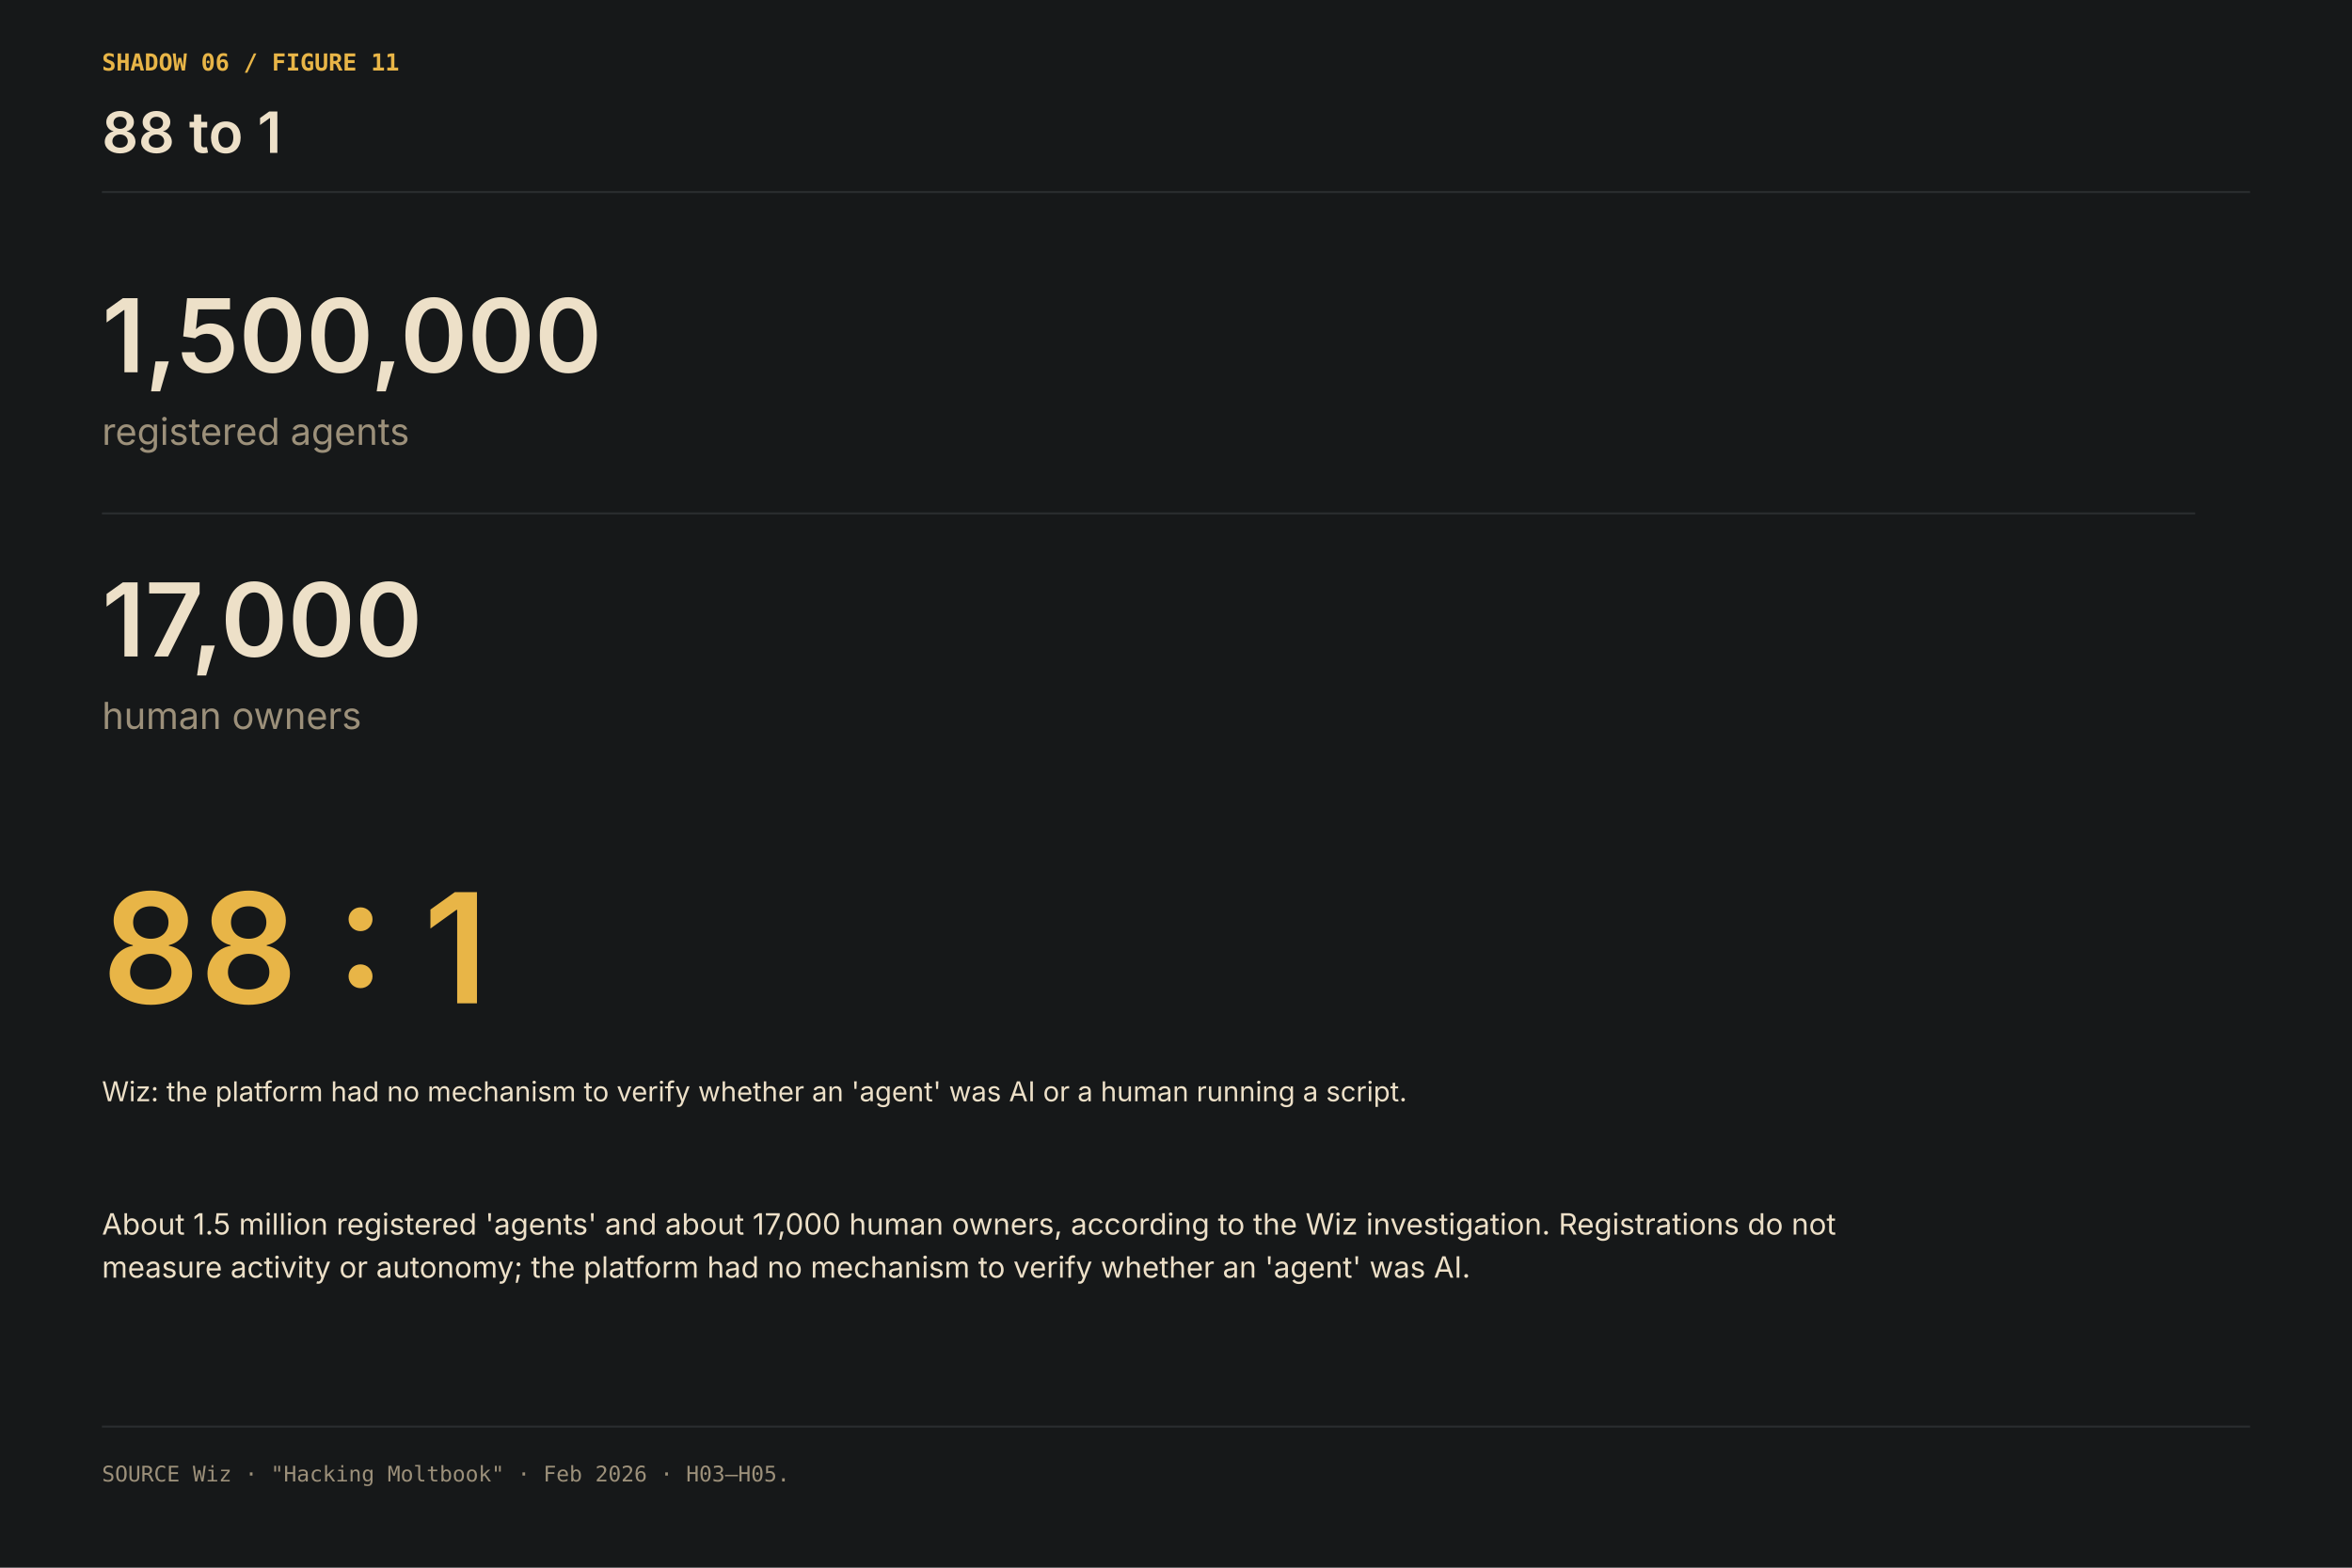
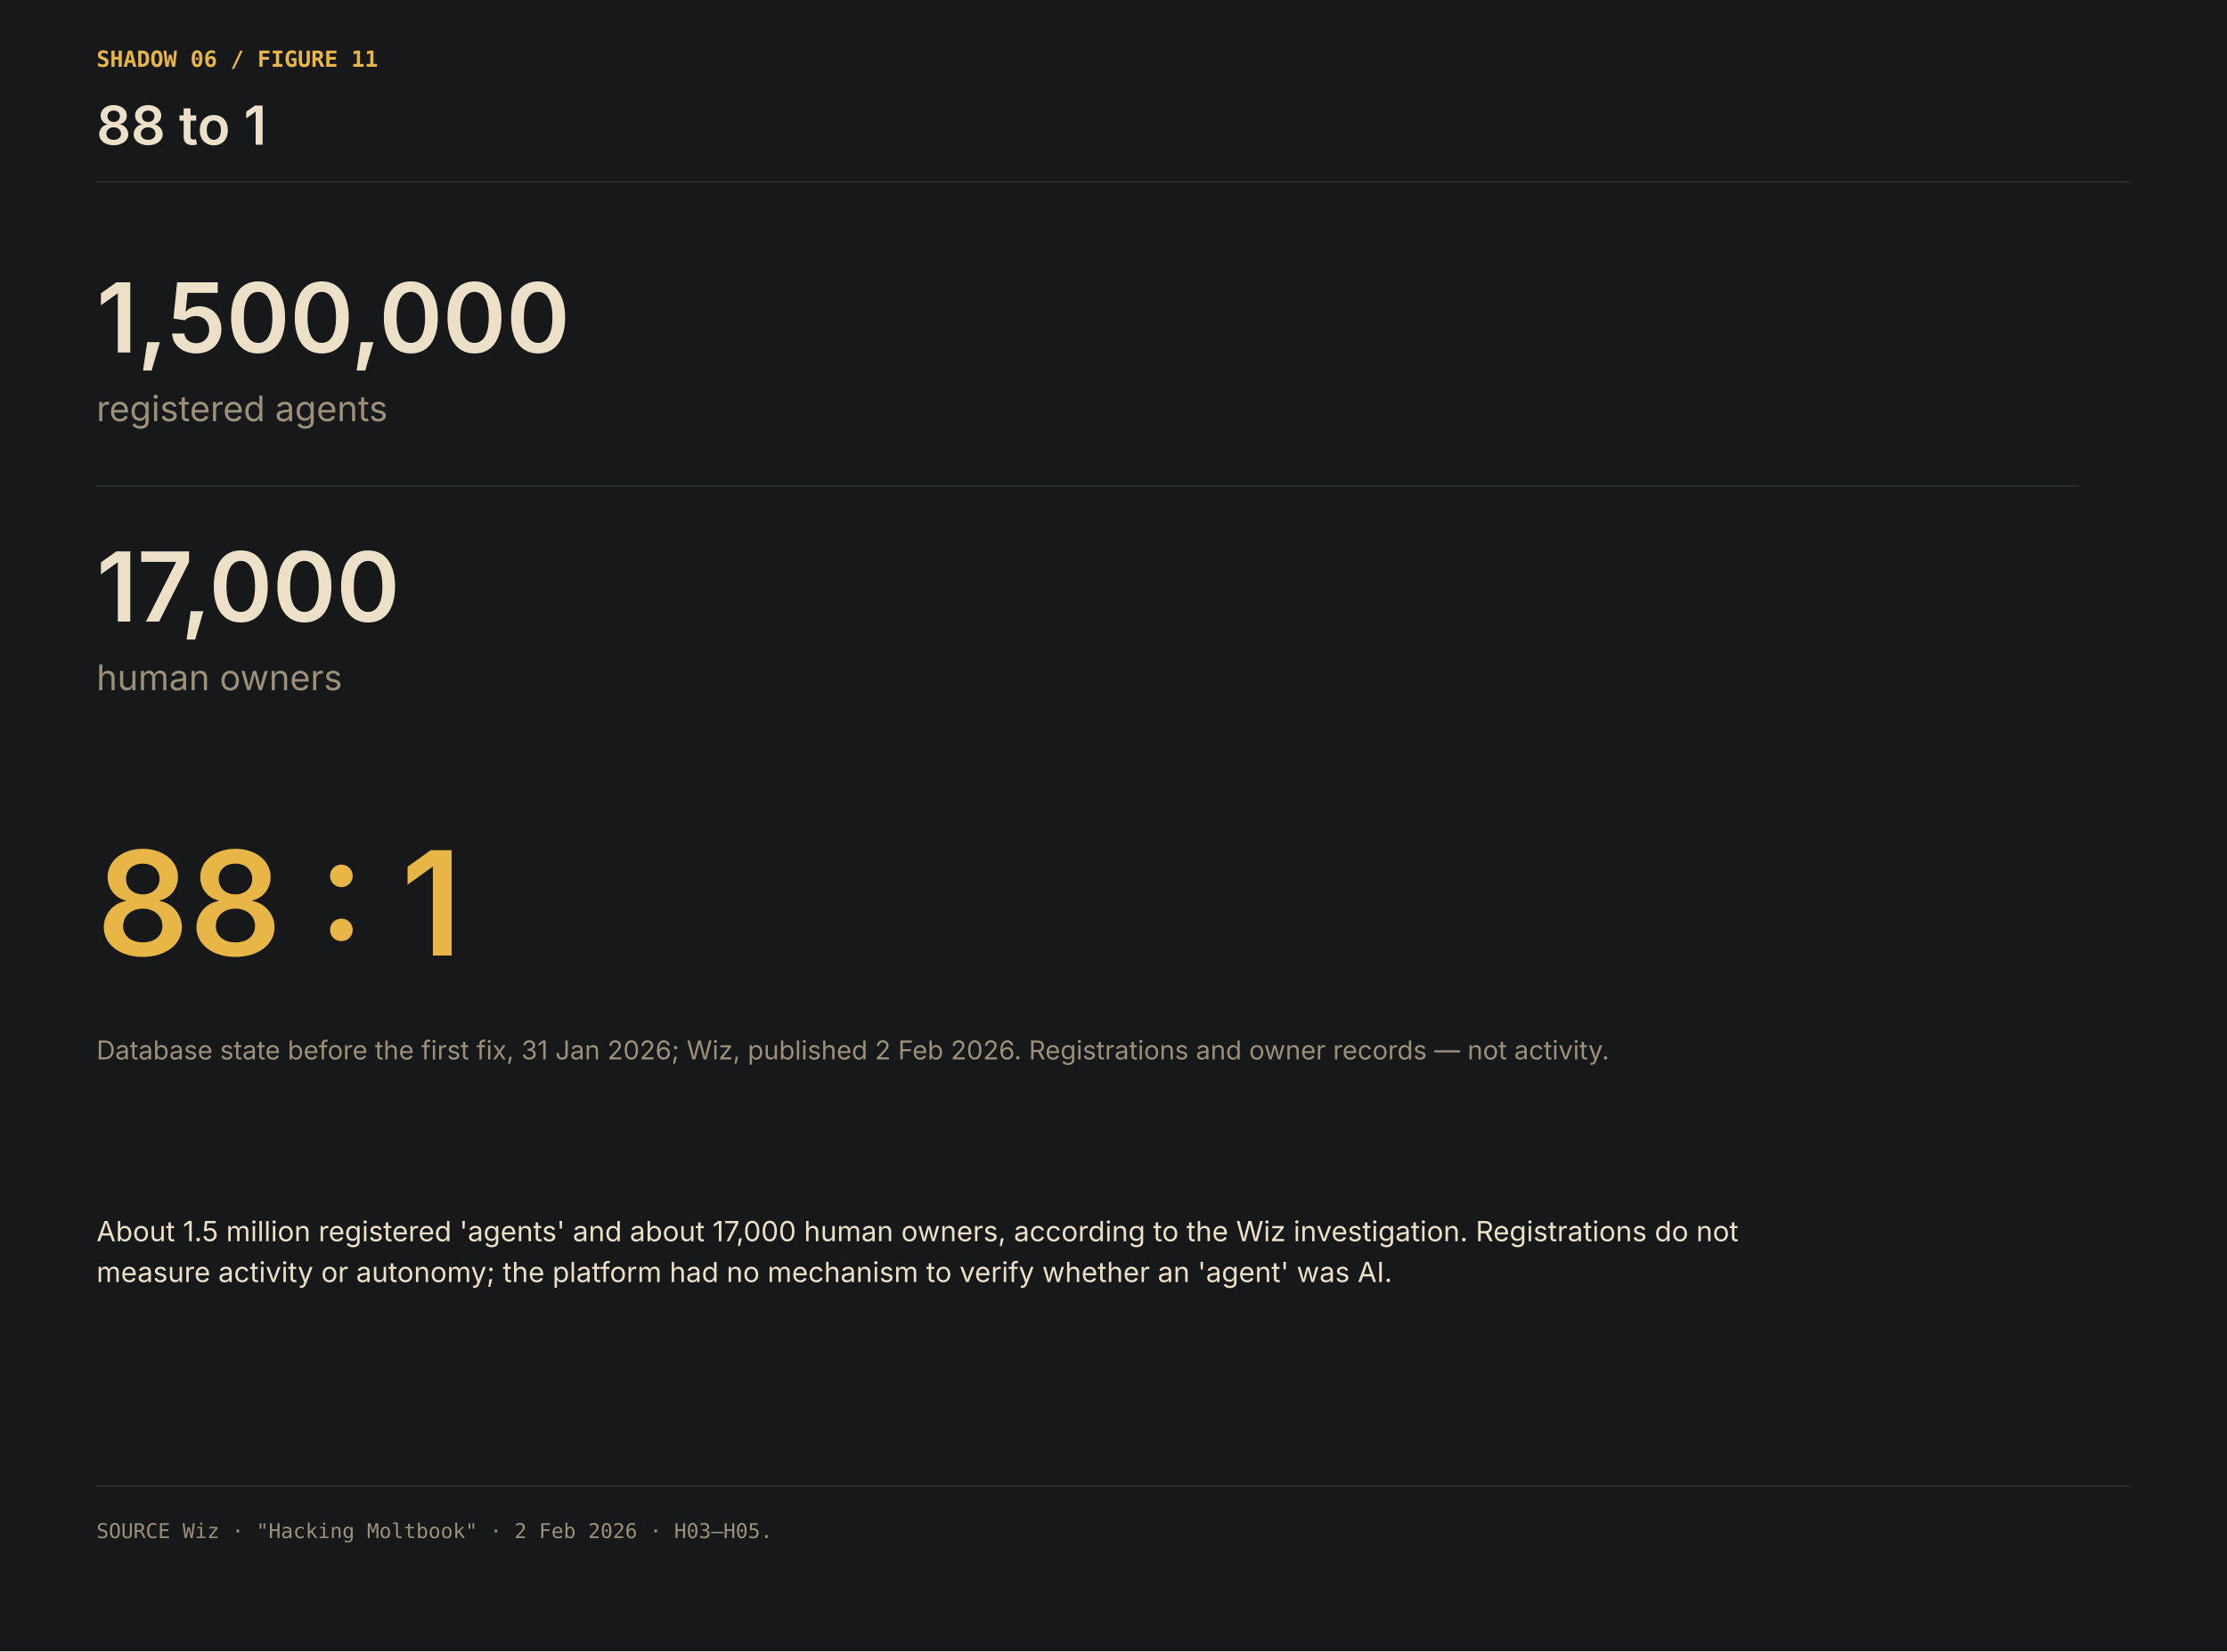
- <svg xmlns="http://www.w3.org/2000/svg" width="1200" height="800" viewBox="0 0 1200 800" role="img" aria-labelledby="title desc">
-   <rect width="1200" height="800" fill="#161819" />
+ <svg xmlns="http://www.w3.org/2000/svg" width="1200" height="890" viewBox="0 0 1200 890" role="img" aria-labelledby="title desc">
+   <rect width="1200" height="890" fill="#161819" />
  <text x="52" y="36" fill="#E8B547" font-family="JetBrains Mono,monospace" font-size="12" font-weight="600" text-anchor="start">SHADOW 06  /  FIGURE 11</text>
  <text x="52" y="78" fill="#EDE0C8" font-family="Inter,Arial,sans-serif" font-size="29" font-weight="600" text-anchor="start">88 to 1</text>
  <line x1="52" y1="98" x2="1148" y2="98" stroke="#2A2D2F" stroke-width="1" />
  <text x="52" y="190" fill="#EDE0C8" font-family="Inter,Arial,sans-serif" font-size="52" font-weight="600" text-anchor="start" data-row="0" data-field="value" data-value="1500000">1,500,000</text>
  <text x="52" y="227" fill="#9C907A" font-family="Inter,Arial,sans-serif" font-size="19" font-weight="400" text-anchor="start">registered agents</text>
  <line x1="52" y1="262" x2="1120" y2="262" stroke="#2A2D2F" stroke-width="1" />
  <text x="52" y="335" fill="#EDE0C8" font-family="Inter,Arial,sans-serif" font-size="52" font-weight="600" text-anchor="start" data-row="1" data-field="value" data-value="17000">17,000</text>
  <text x="52" y="372" fill="#9C907A" font-family="Inter,Arial,sans-serif" font-size="19" font-weight="400" text-anchor="start">human owners</text>
-   <text x="52" y="512" fill="#E8B547" font-family="Inter,Arial,sans-serif" font-size="78" font-weight="600" text-anchor="start" data-derived="ratio" data-numerator="1500000" data-denominator="17000">88 : 1</text>
-   <text x="52" y="562" fill="#EDE0C8" font-family="Inter,Arial,sans-serif" font-size="14" font-weight="400" text-anchor="start">Wiz: the platform had no mechanism to verify whether an 'agent' was AI or a human running a script.</text>
-   <text x="52" y="630" fill="#EDE0C8" font-family="Inter,Arial,sans-serif" font-size="15" font-weight="400" text-anchor="start">About 1.5 million registered 'agents' and about 17,000 human owners, according to the Wiz investigation. Registrations do not</text>
-   <text x="52" y="652" fill="#EDE0C8" font-family="Inter,Arial,sans-serif" font-size="15" font-weight="400" text-anchor="start">measure activity or autonomy; the platform had no mechanism to verify whether an 'agent' was AI.</text>
-   <line x1="52" y1="728" x2="1148" y2="728" stroke="#2A2D2F" stroke-width="1" />
-   <text x="52" y="756" fill="#9C907A" font-family="JetBrains Mono,monospace" font-size="11" font-weight="400" text-anchor="start">SOURCE  Wiz · "Hacking Moltbook" · Feb 2026 · H03–H05.</text>
+   <text x="52" y="515" fill="#E8B547" font-family="Inter,Arial,sans-serif" font-size="78" font-weight="600" text-anchor="start" data-derived="ratio" data-numerator="1500000" data-denominator="17000">88 : 1</text>
+   <text x="52" y="571" fill="#9C907A" font-family="Inter,Arial,sans-serif" font-size="14" font-weight="400" text-anchor="start">Database state before the first fix, 31 Jan 2026; Wiz, published 2 Feb 2026. Registrations and owner records — not activity.</text>
+   <text x="52" y="669" fill="#EDE0C8" font-family="Inter,Arial,sans-serif" font-size="15" font-weight="400" text-anchor="start">About 1.5 million registered 'agents' and about 17,000 human owners, according to the Wiz investigation. Registrations do not</text>
+   <text x="52" y="691" fill="#EDE0C8" font-family="Inter,Arial,sans-serif" font-size="15" font-weight="400" text-anchor="start">measure activity or autonomy; the platform had no mechanism to verify whether an 'agent' was AI.</text>
+   <line x1="52" y1="801" x2="1148" y2="801" stroke="#2A2D2F" stroke-width="1" />
+   <text x="52" y="829" fill="#9C907A" font-family="JetBrains Mono,monospace" font-size="11" font-weight="400" text-anchor="start">SOURCE  Wiz · "Hacking Moltbook" · 2 Feb 2026 · H03–H05.</text>
</svg>
